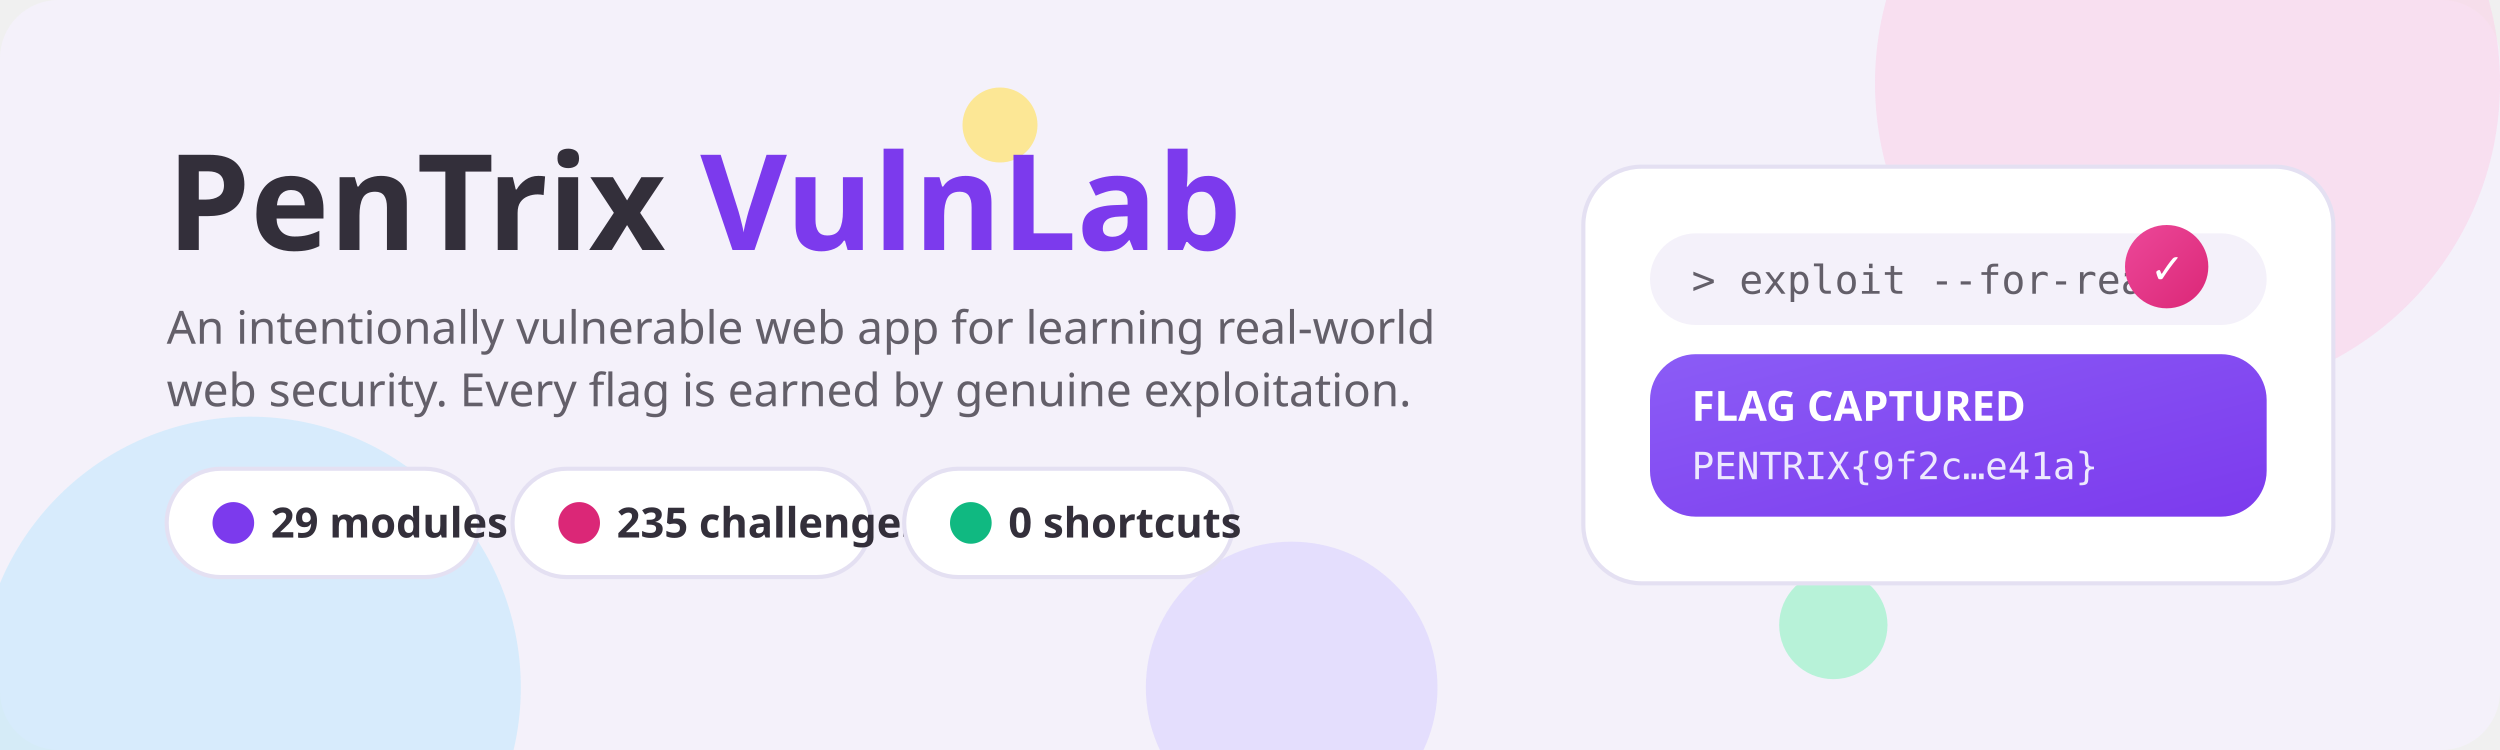
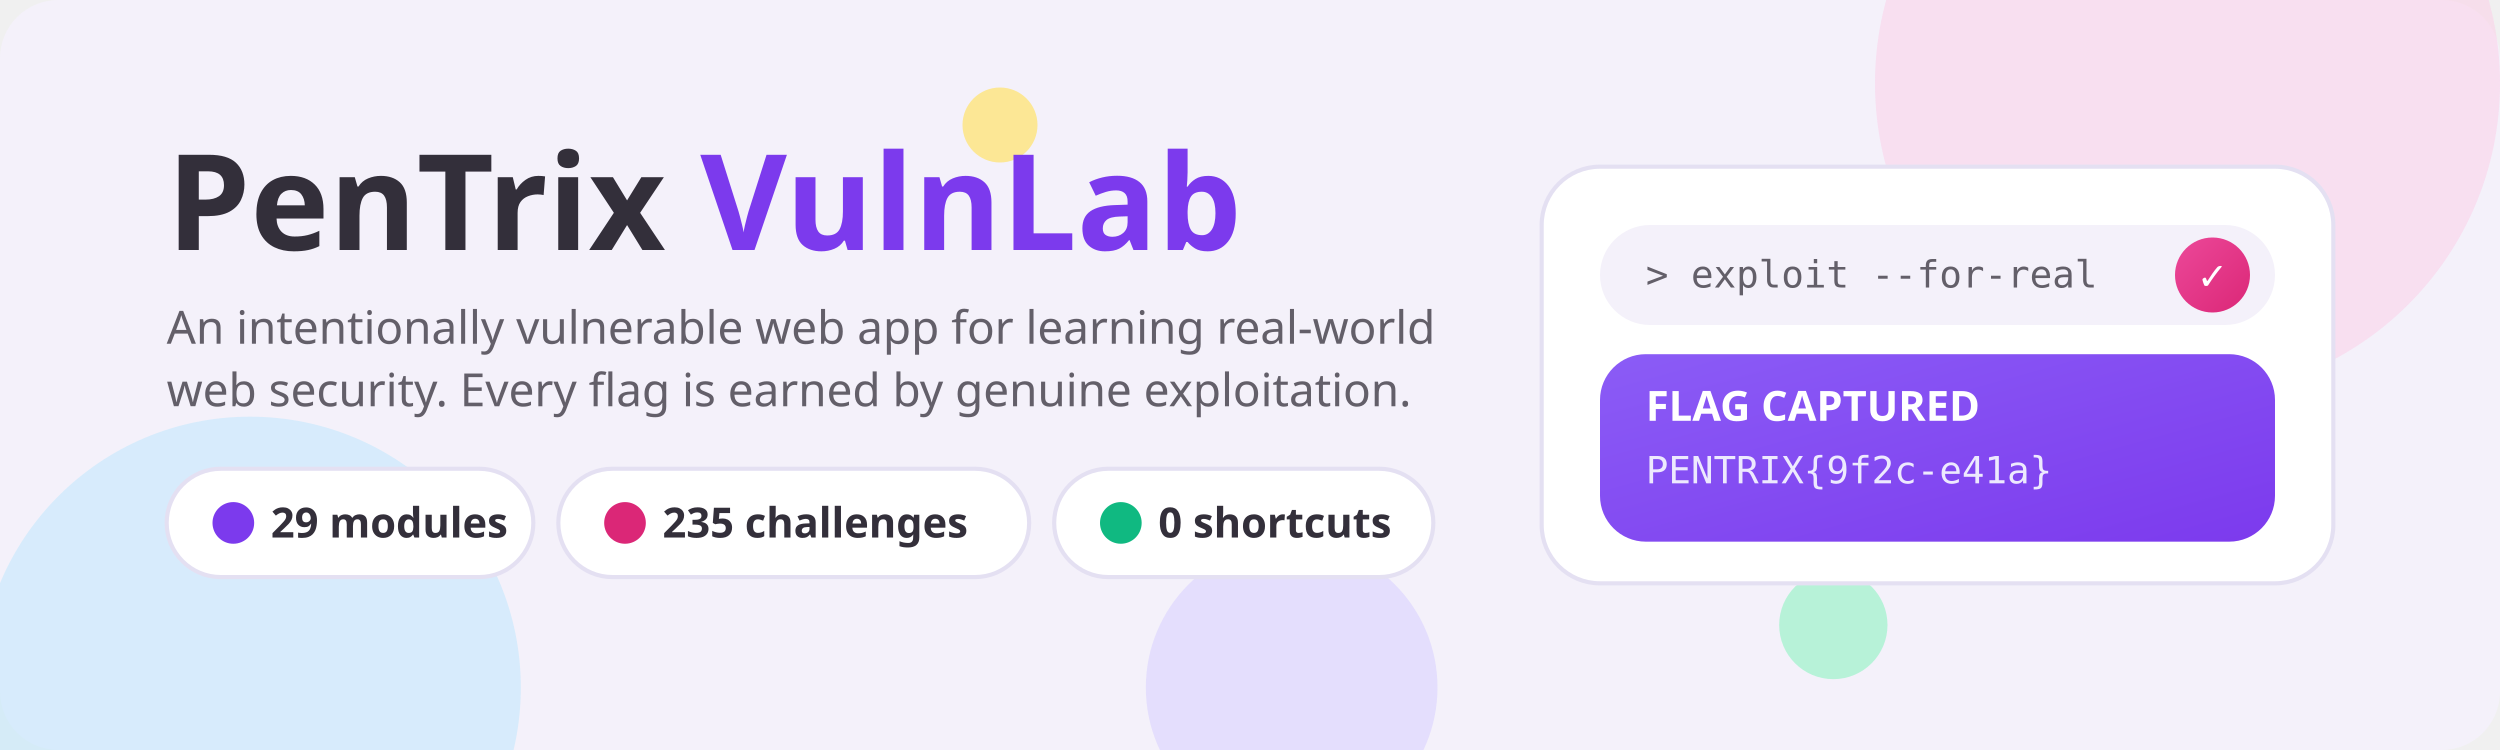
<svg xmlns="http://www.w3.org/2000/svg" width="1200" height="360" viewBox="0 0 1200 360" font-family="Nunito,'Segoe UI',system-ui,sans-serif">
  <defs>
    <linearGradient id="violetBtn" x1="0" y1="0" x2="1" y2="1">
      <stop offset="0" stop-color="#8B5CF6" />
      <stop offset="1" stop-color="#7C3AED" />
    </linearGradient>
    <linearGradient id="pinkBtn" x1="0" y1="0" x2="1" y2="1">
      <stop offset="0" stop-color="#EC4899" />
      <stop offset="1" stop-color="#DB2777" />
    </linearGradient>
  </defs>
  <rect width="1200" height="360" rx="28" fill="#F4F1FA" />
  <circle cx="1050" cy="40" r="150" fill="#FBCFE8" opacity="0.55" />
  <circle cx="120" cy="330" r="130" fill="#BAE6FD" opacity="0.5" />
  <circle cx="620" cy="330" r="70" fill="#DDD6FE" opacity="0.7" />
  <circle cx="880" cy="300" r="26" fill="#A7F3D0" opacity="0.8" />
  <circle cx="480" cy="60" r="18" fill="#FDE68A" opacity="0.9" />
  <text x="80" y="120" font-size="64" font-weight="800" fill="#332F3A">PenTrix <tspan fill="#7C3AED">VulnLab</tspan>
  </text>
  <text x="80" y="165" font-size="22" fill="#635F69">An intentionally vulnerable web app for learning real-world</text>
  <text x="80" y="195" font-size="22" fill="#635F69">web security. Every flag is earned by genuine exploitation.</text>
  <g font-size="20" font-weight="700">
-     <rect x="80" y="225" width="150" height="52" rx="26" fill="#ffffff" />
-     <rect x="80" y="225" width="150" height="52" rx="26" fill="none" stroke="#E4E0F2" stroke-width="2" />
+     <rect x="80" y="225" width="176" height="52" rx="26" fill="#ffffff" />
+     <rect x="80" y="225" width="176" height="52" rx="26" fill="none" stroke="#E4E0F2" stroke-width="2" />
    <circle cx="112" cy="251" r="10" fill="#7C3AED" />
    <text x="130" y="258" fill="#332F3A">29 modules</text>
-     <rect x="246" y="225" width="172" height="52" rx="26" fill="#ffffff" />
-     <rect x="246" y="225" width="172" height="52" rx="26" fill="none" stroke="#E4E0F2" stroke-width="2" />
-     <circle cx="278" cy="251" r="10" fill="#DB2777" />
-     <text x="296" y="258" fill="#332F3A">235 challenges</text>
-     <rect x="434" y="225" width="158" height="52" rx="26" fill="#ffffff" />
-     <rect x="434" y="225" width="158" height="52" rx="26" fill="none" stroke="#E4E0F2" stroke-width="2" />
-     <circle cx="466" cy="251" r="10" fill="#10B981" />
-     <text x="484" y="258" fill="#332F3A">0 shortcuts</text>
+     <rect x="268" y="225" width="226" height="52" rx="26" fill="#ffffff" />
+     <rect x="268" y="225" width="226" height="52" rx="26" fill="none" stroke="#E4E0F2" stroke-width="2" />
+     <circle cx="300" cy="251" r="10" fill="#DB2777" />
+     <text x="318" y="258" fill="#332F3A">235 challenges</text>
+     <rect x="506" y="225" width="182" height="52" rx="26" fill="#ffffff" />
+     <rect x="506" y="225" width="182" height="52" rx="26" fill="none" stroke="#E4E0F2" stroke-width="2" />
+     <circle cx="538" cy="251" r="10" fill="#10B981" />
+     <text x="556" y="258" fill="#332F3A">0 shortcuts</text>
  </g>
  <g>
-     <rect x="760" y="80" width="360" height="200" rx="28" fill="#ffffff" />
-     <rect x="760" y="80" width="360" height="200" rx="28" fill="none" stroke="#E4E0F2" stroke-width="2" />
-     <rect x="792" y="112" width="296" height="44" rx="22" fill="#F4F1FA" />
-     <text x="812" y="141" font-size="19" font-family="'Cascadia Code',Consolas,monospace" fill="#635F69">&gt; exploit --for-real</text>
-     <rect x="792" y="170" width="296" height="78" rx="22" fill="url(#violetBtn)" />
-     <text x="812" y="202" font-size="20" font-weight="800" fill="#ffffff">FLAG CAPTURED</text>
-     <text x="812" y="230" font-size="18" font-family="'Cascadia Code',Consolas,monospace" fill="#EDE9FE">PENTRIX{9f2c…e41a}</text>
-     <circle cx="1040" cy="128" r="20" fill="url(#pinkBtn)" />
-     <text x="1032" y="136" font-size="20" font-weight="800" fill="#ffffff">✓</text>
+     <rect x="740" y="80" width="380" height="200" rx="28" fill="#ffffff" />
+     <rect x="740" y="80" width="380" height="200" rx="28" fill="none" stroke="#E4E0F2" stroke-width="2" />
+     <rect x="768" y="108" width="324" height="48" rx="24" fill="#F4F1FA" />
+     <text x="790" y="138" font-size="18" font-family="'Cascadia Code',Consolas,monospace" fill="#635F69">&gt; exploit --for-real</text>
+     <circle cx="1062" cy="132" r="18" fill="url(#pinkBtn)" />
+     <text x="1062" y="139" font-size="18" font-weight="800" fill="#ffffff" text-anchor="middle">✓</text>
+     <rect x="768" y="170" width="324" height="90" rx="22" fill="url(#violetBtn)" />
+     <text x="790" y="202" font-size="20" font-weight="800" fill="#ffffff">FLAG CAPTURED</text>
+     <text x="790" y="232" font-size="18" font-family="'Cascadia Code',Consolas,monospace" fill="#EDE9FE">PENTRIX{9f2c-e41a}</text>
  </g>
</svg>
